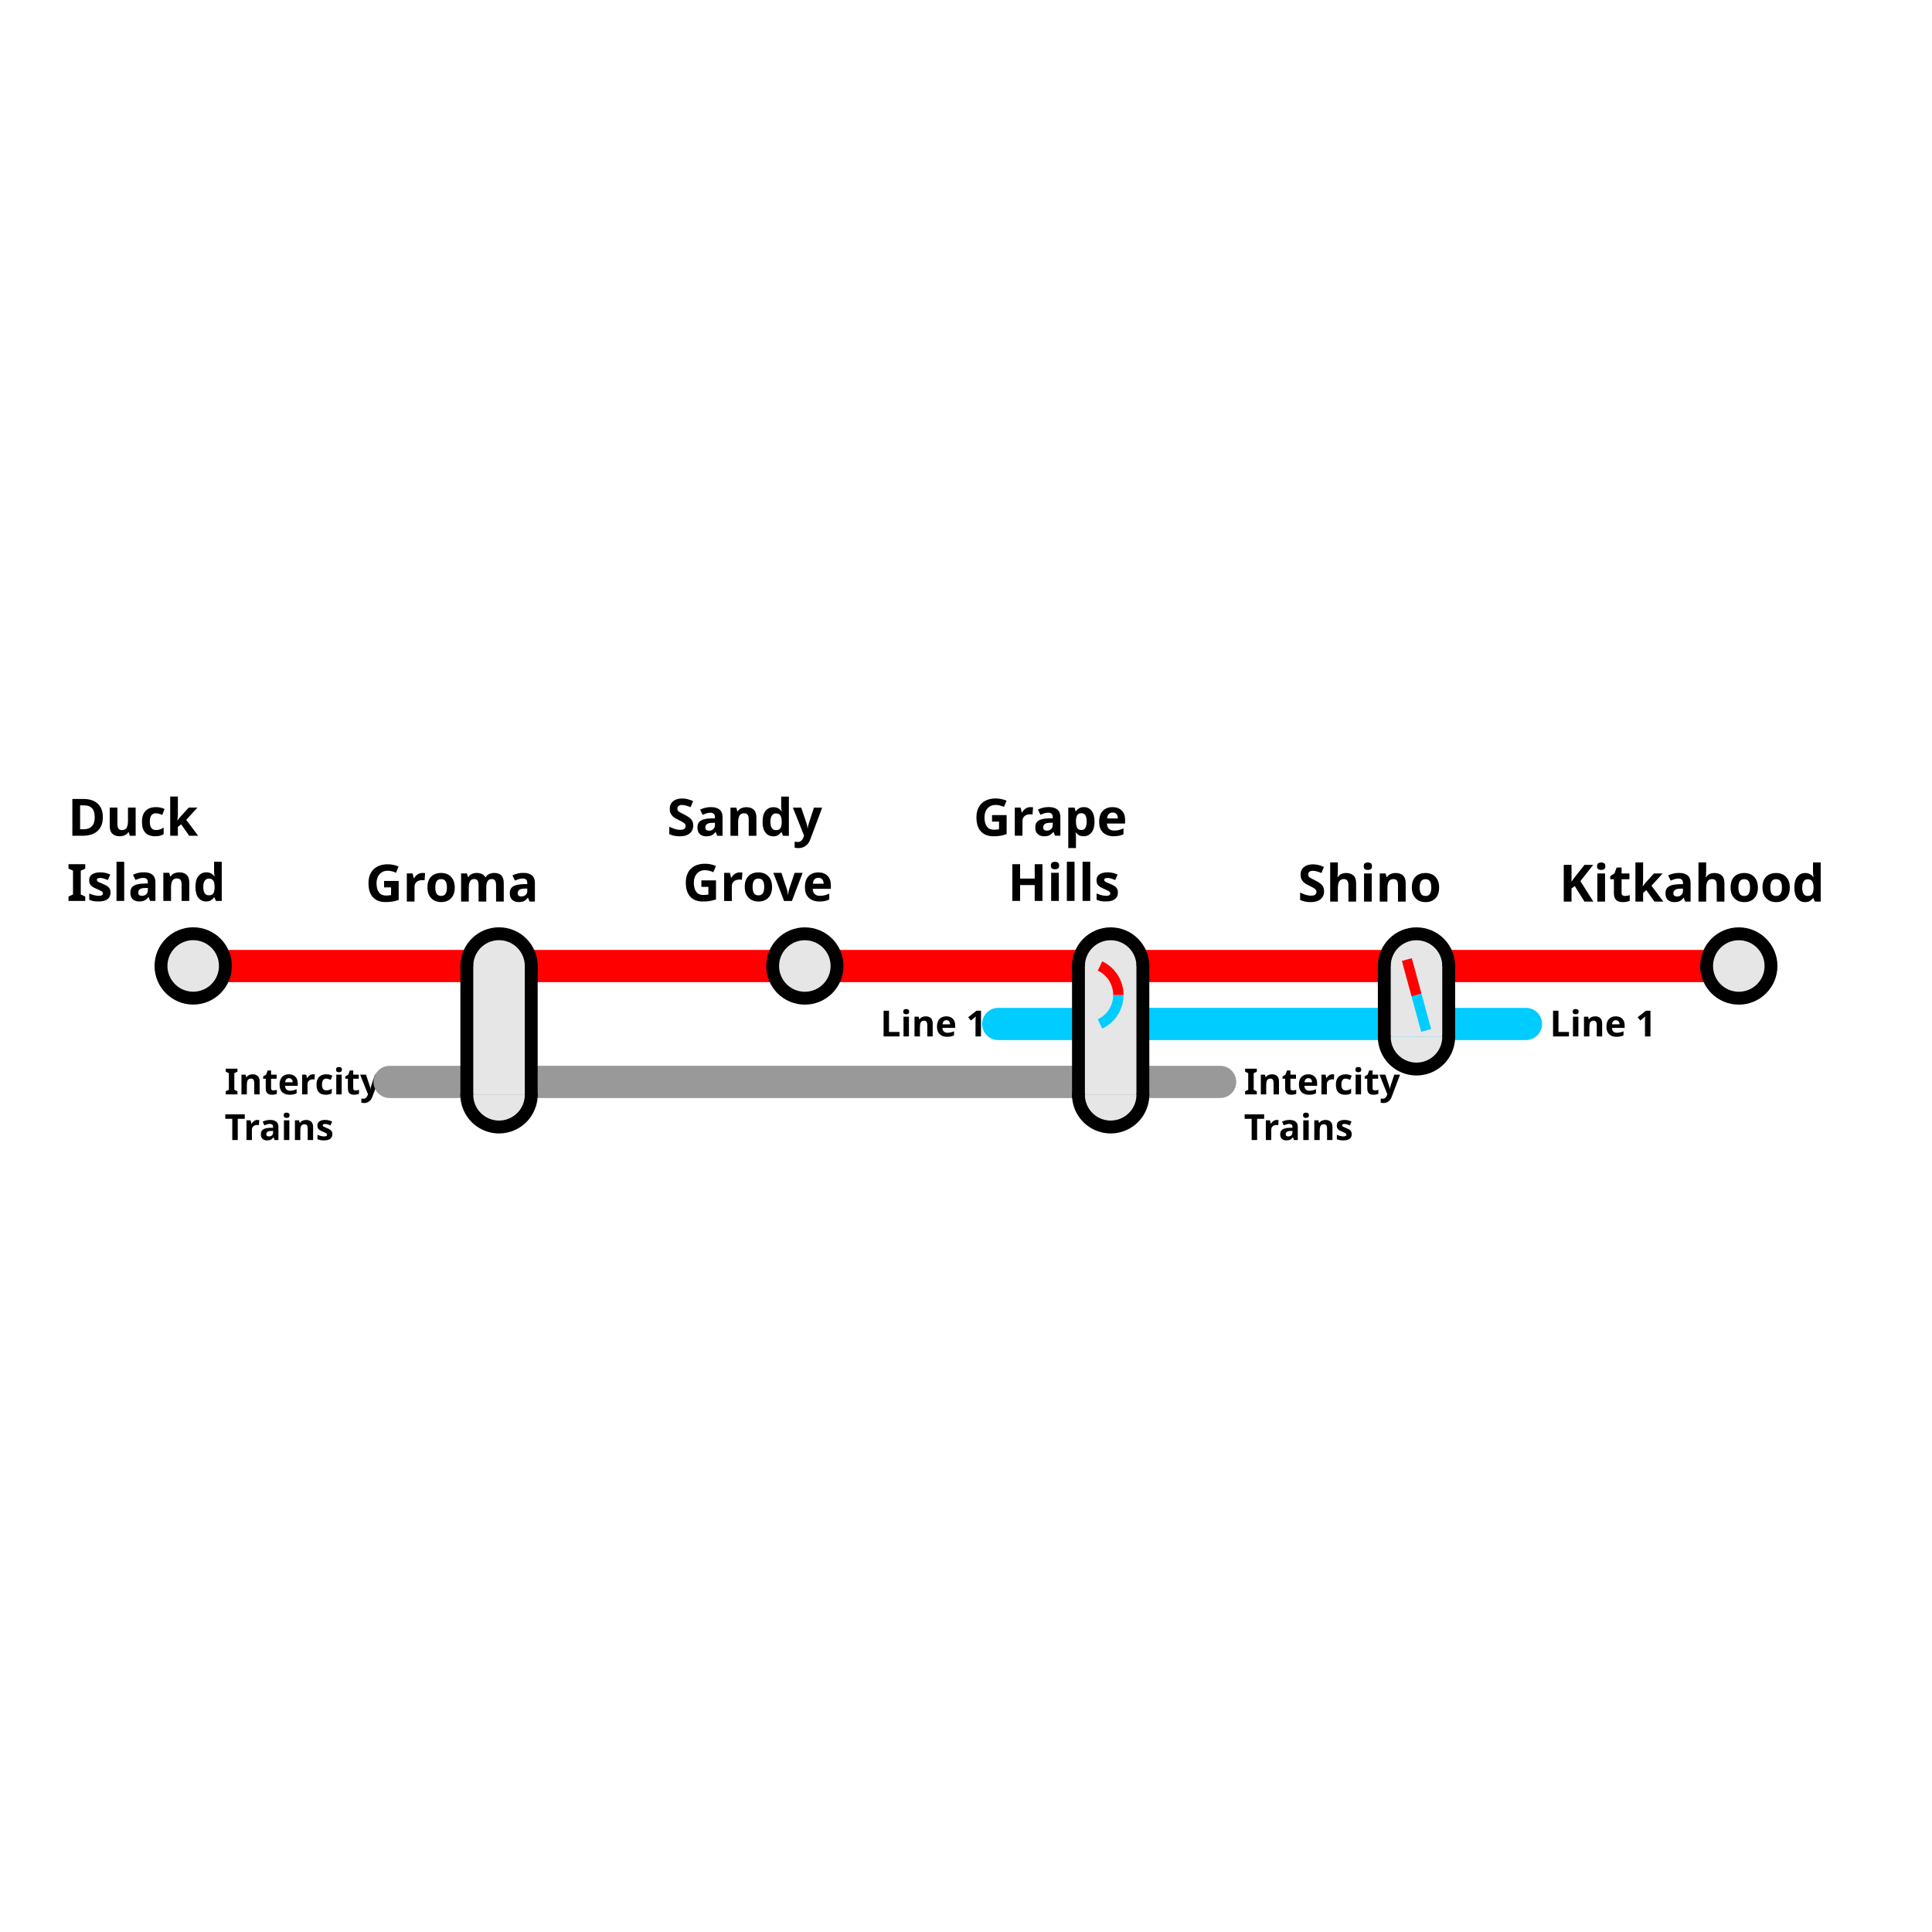
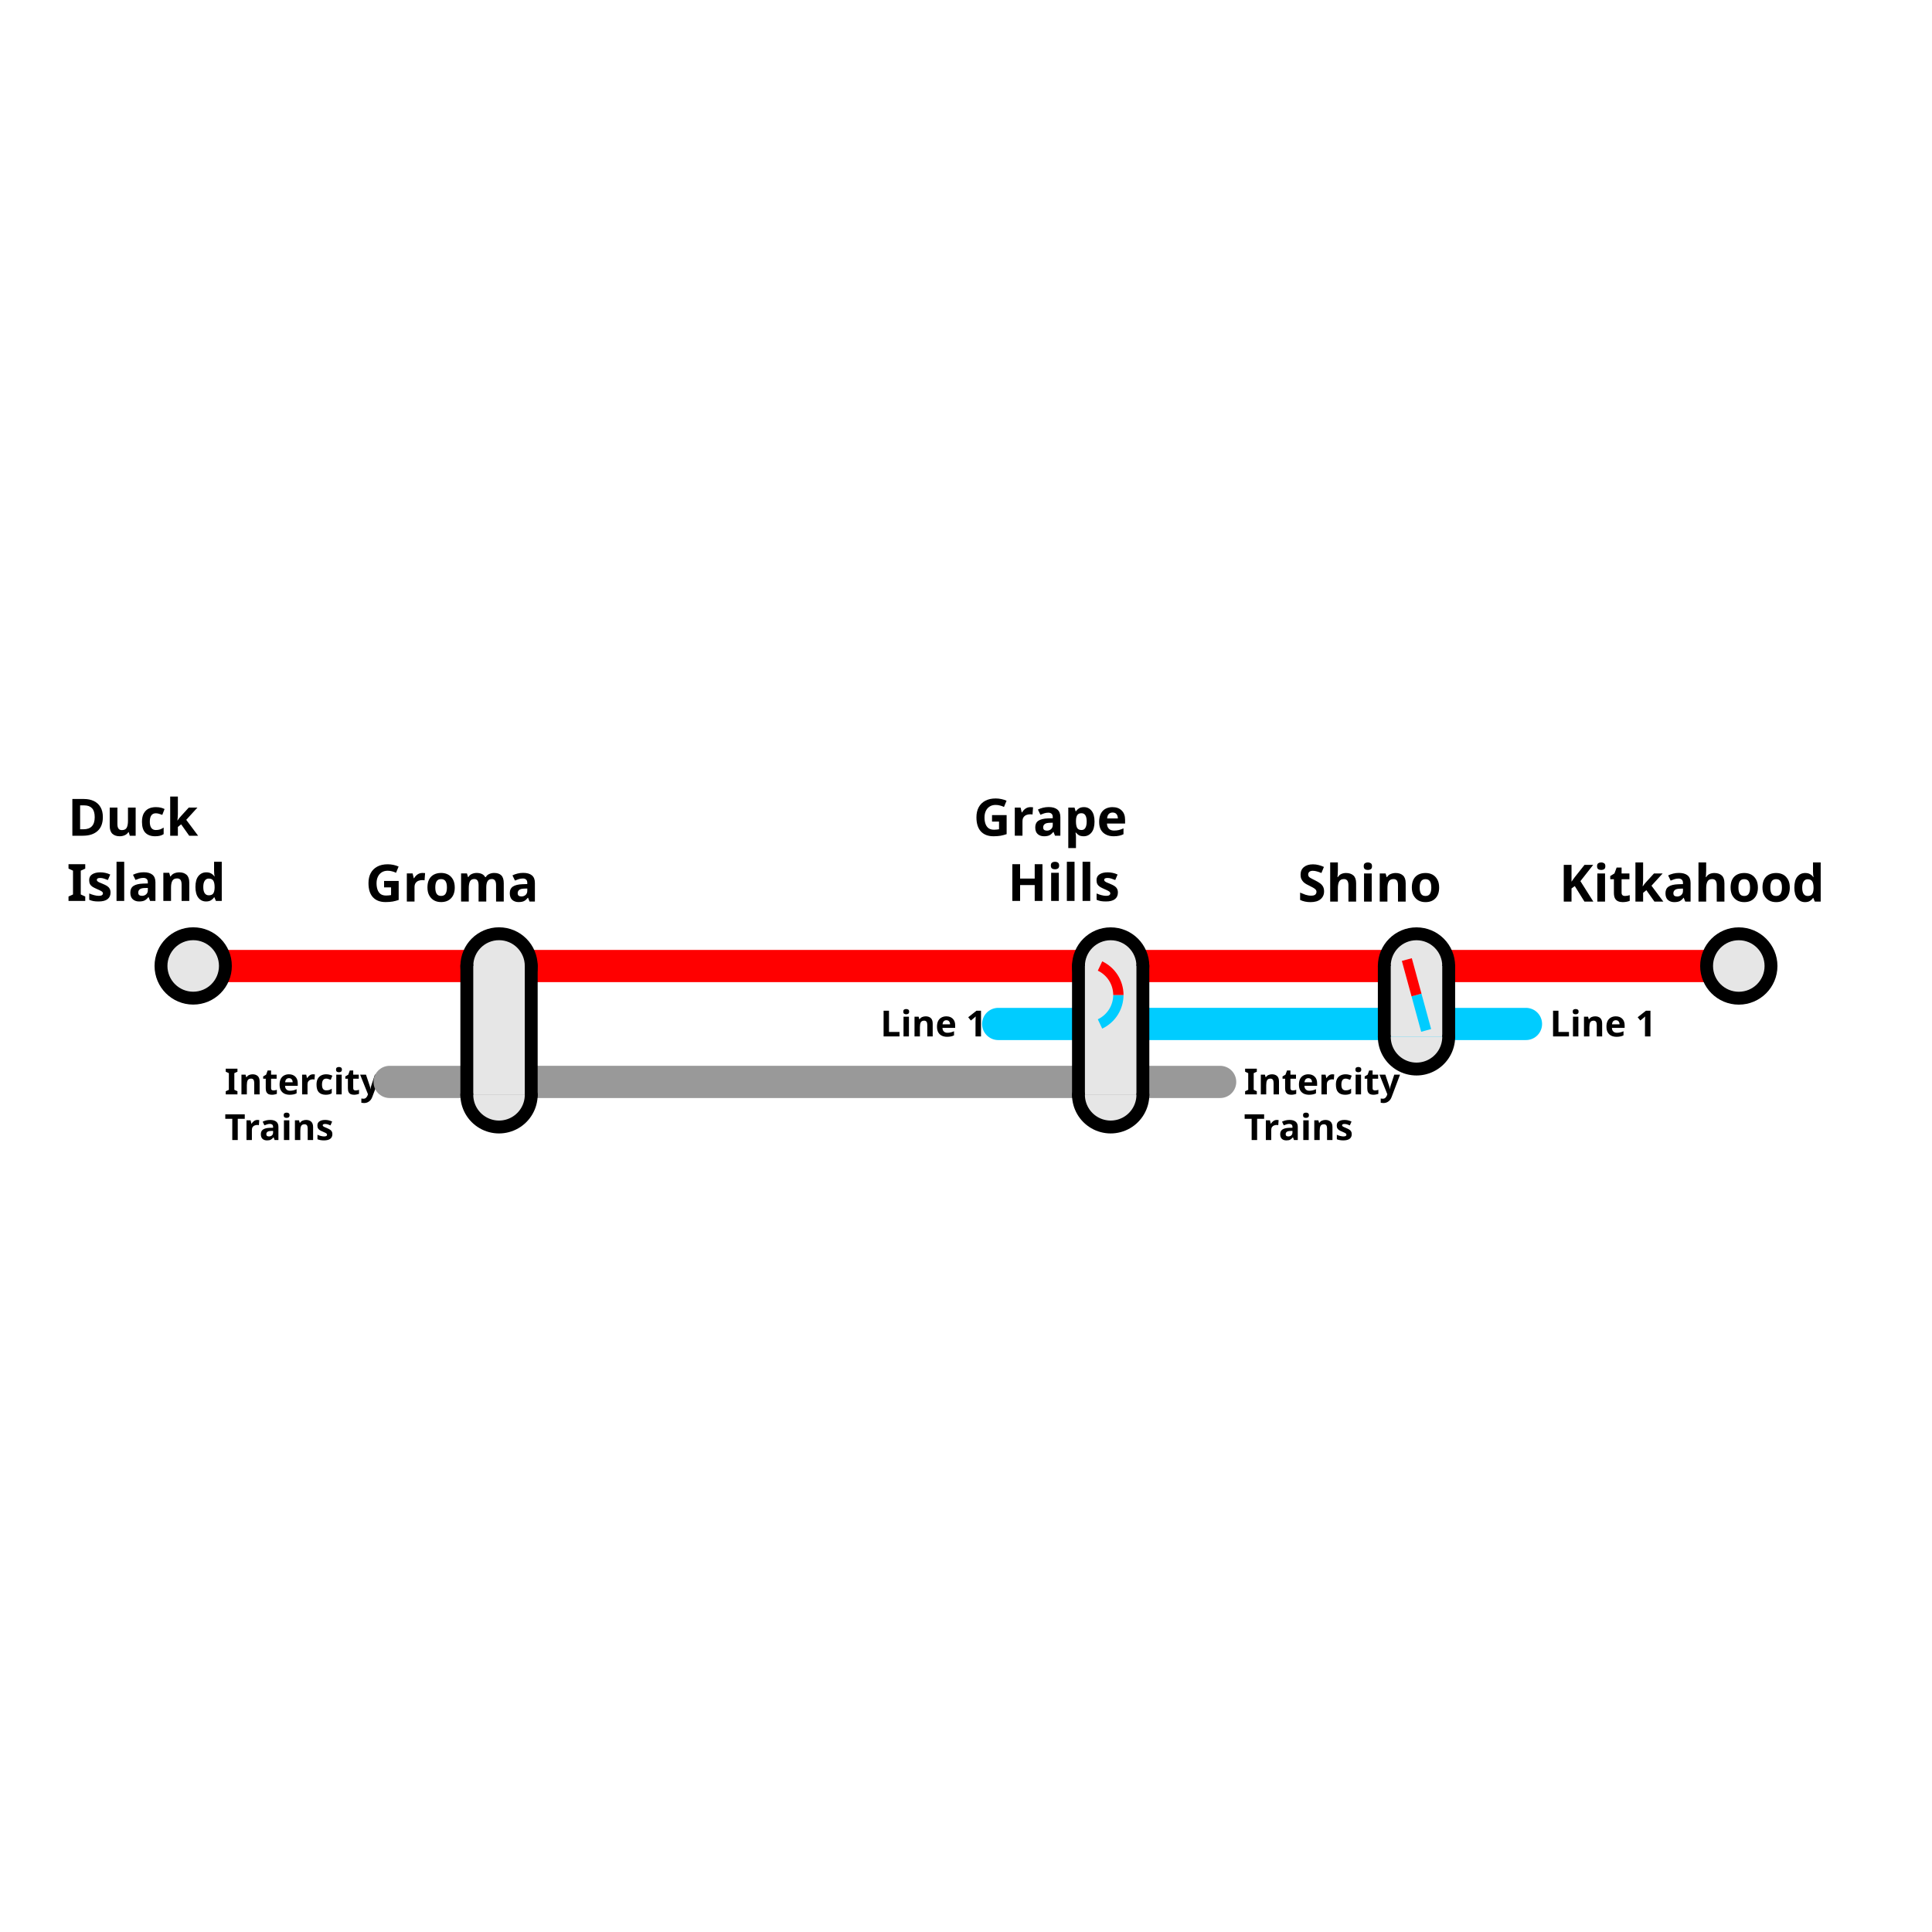
<svg xmlns="http://www.w3.org/2000/svg" id="svg1" width="1500" height="1500" version="1.1" viewBox="0 0 396.875 396.875">
+   <defs id="defs1" />
  <g id="layer1">
    <path style="fill:#999;fill-opacity:1;fill-rule:nonzero;stroke:#999;stroke-width:6.615;stroke-linecap:round;stroke-linejoin:round;stroke-dasharray:none;stroke-opacity:1" id="path38" d="M 102.526,222.25 H 227.542" />
    <path style="fill:none;fill-opacity:1;fill-rule:nonzero;stroke:#0cf;stroke-width:6.615;stroke-linecap:round;stroke-linejoin:round;stroke-dasharray:none" id="path29-99-9" d="m 228.203,210.344 h 69.453" />
    <path style="fill:none;stroke:red;stroke-width:6.615;stroke-linecap:round;stroke-linejoin:round;stroke-dasharray:none" id="path5" d="M 39.688,198.438 H 357.188" />
    <g id="g6" transform="translate(119.0625,74.08333)">
      <ellipse style="fill:#e6e6e6;stroke:#000;stroke-width:2.646;stroke-linecap:round;stroke-linejoin:round;stroke-dasharray:none" id="path6" cx="238.125" cy="124.354" rx="6.615" ry="6.615" />
      <text xml:space="preserve" style="font-size:10.583px;font-family:'Noto Sans';-inkscape-font-specification:'Noto Sans';text-align:center;writing-mode:lr-tb;direction:ltr;text-anchor:middle;fill:#000;stroke:none;stroke-width:2.646;stroke-linecap:round;stroke-linejoin:round;stroke-dasharray:none" id="text6" x="238.125" y="111.125">
        <tspan id="tspan6" style="font-style:normal;font-variant:normal;font-weight:700;font-stretch:normal;font-size:10.583px;font-family:'Adwaita Sans';-inkscape-font-specification:'Adwaita Sans Bold';fill:#000;stroke:none;stroke-width:2.646" x="238.125" y="111.125">Kitkahood</tspan>
      </text>
    </g>
    <g id="g6-9" transform="translate(-198.4375,74.07183)">
      <ellipse style="fill:#e6e6e6;stroke:#000;stroke-width:2.646;stroke-linecap:round;stroke-linejoin:round;stroke-dasharray:none" id="path6-4" cx="238.125" cy="124.354" rx="6.615" ry="6.615" />
      <text xml:space="preserve" style="font-size:10.583px;font-family:'Noto Sans';-inkscape-font-specification:'Noto Sans';text-align:center;writing-mode:lr-tb;direction:ltr;text-anchor:middle;fill:#000;stroke:none;stroke-width:2.646;stroke-linecap:round;stroke-linejoin:round;stroke-dasharray:none" id="text6-6" x="238.125" y="97.606">
        <tspan id="tspan6-9" style="font-style:normal;font-variant:normal;font-weight:700;font-stretch:normal;font-size:10.583px;font-family:'Adwaita Sans';-inkscape-font-specification:'Adwaita Sans Bold';fill:#000;stroke:none;stroke-width:2.646" x="238.125" y="97.606">Duck</tspan>
        <tspan style="font-style:normal;font-variant:normal;font-weight:700;font-stretch:normal;font-size:10.583px;font-family:'Adwaita Sans';-inkscape-font-specification:'Adwaita Sans Bold';fill:#000;stroke:none;stroke-width:2.646" id="tspan37" x="238.125" y="111.002">Island</tspan>
      </text>
    </g>
    <g id="g6-9-1" transform="translate(-135.6147,74.07183)">
      <ellipse style="fill:#e6e6e6;stroke:#000;stroke-width:2.646;stroke-linecap:round;stroke-linejoin:round;stroke-dasharray:none" id="path6-4-4" cx="238.125" cy="124.354" rx="6.615" ry="6.615" />
      <text xml:space="preserve" style="font-size:10.583px;font-family:'Noto Sans';-inkscape-font-specification:'Noto Sans';text-align:center;writing-mode:lr-tb;direction:ltr;text-anchor:middle;fill:#000;stroke:none;stroke-width:2.646;stroke-linecap:round;stroke-linejoin:round;stroke-dasharray:none" id="text6-6-6" x="238.125" y="111.125">
        <tspan id="tspan6-9-9" style="font-style:normal;font-variant:normal;font-weight:700;font-stretch:normal;font-size:10.583px;font-family:'Adwaita Sans';-inkscape-font-specification:'Adwaita Sans Bold';fill:#000;stroke:none;stroke-width:2.646" x="238.125" y="111.125">Groma</tspan>
-       </text>
-     </g>
-     <g id="g6-9-1-4" transform="translate(-72.79183,74.08333)">
-       <ellipse style="fill:#e6e6e6;stroke:#000;stroke-width:2.646;stroke-linecap:round;stroke-linejoin:round;stroke-dasharray:none" id="path6-4-4-1" cx="238.125" cy="124.354" rx="6.615" ry="6.615" />
-       <text xml:space="preserve" style="font-size:10.583px;font-family:'Noto Sans';-inkscape-font-specification:'Noto Sans';text-align:center;writing-mode:lr-tb;direction:ltr;text-anchor:middle;fill:#000;stroke:none;stroke-width:2.646;stroke-linecap:round;stroke-linejoin:round;stroke-dasharray:none" id="text6-6-6-2" x="238.125" y="97.605">
-         <tspan style="font-style:normal;font-variant:normal;font-weight:700;font-stretch:normal;font-size:10.583px;font-family:'Adwaita Sans';-inkscape-font-specification:'Adwaita Sans Bold';writing-mode:lr-tb;fill:#000;stroke:none;stroke-width:2.646" id="tspan33" x="238.125" y="97.605">Sandy</tspan>
-         <tspan style="font-style:normal;font-variant:normal;font-weight:700;font-stretch:normal;font-size:10.583px;font-family:'Adwaita Sans';-inkscape-font-specification:'Adwaita Sans Bold';writing-mode:lr-tb;fill:#000;stroke:none;stroke-width:2.646" id="tspan34" x="238.125" y="111.001">Grove</tspan>
      </text>
    </g>
    <g id="g6-9-1-4-8" transform="translate(-9.968993,74.08333)">
      <ellipse style="fill:#e6e6e6;stroke:#000;stroke-width:2.646;stroke-linecap:round;stroke-linejoin:round;stroke-dasharray:none" id="path6-4-4-1-8" cx="238.125" cy="124.354" rx="6.615" ry="6.615" />
      <text xml:space="preserve" style="font-size:10.583px;font-family:'Noto Sans';-inkscape-font-specification:'Noto Sans';text-align:center;writing-mode:lr-tb;direction:ltr;text-anchor:middle;fill:#000;stroke:none;stroke-width:2.646;stroke-linecap:round;stroke-linejoin:round;stroke-dasharray:none" id="text6-6-6-2-6" x="238.125" y="97.595">
        <tspan id="tspan6-9-9-8-8" style="font-style:normal;font-variant:normal;font-weight:700;font-stretch:normal;font-size:10.583px;font-family:'Adwaita Sans';-inkscape-font-specification:'Adwaita Sans Bold';fill:#000;stroke:none;stroke-width:2.646" x="238.125" y="97.595">Grape</tspan>
        <tspan style="font-style:normal;font-variant:normal;font-weight:700;font-stretch:normal;font-size:10.583px;font-family:'Adwaita Sans';-inkscape-font-specification:'Adwaita Sans Bold';fill:#000;stroke:none;stroke-width:2.646" id="tspan35" x="238.125" y="110.991">Hills</tspan>
      </text>
    </g>
    <g id="g6-9-1-4-3" transform="translate(52.85385,74.08333)">
      <ellipse style="fill:#e6e6e6;stroke:#000;stroke-width:2.646;stroke-linecap:round;stroke-linejoin:round;stroke-dasharray:none" id="path6-4-4-1-80" cx="238.125" cy="124.354" rx="6.615" ry="6.615" />
      <text xml:space="preserve" style="font-size:10.583px;font-family:'Noto Sans';-inkscape-font-specification:'Noto Sans';text-align:center;writing-mode:lr-tb;direction:ltr;text-anchor:middle;fill:#000;stroke:none;stroke-width:2.646;stroke-linecap:round;stroke-linejoin:round;stroke-dasharray:none" id="text6-6-6-2-4" x="238.125" y="111.125">
        <tspan id="tspan6-9-9-8-7" style="font-style:normal;font-variant:normal;font-weight:700;font-stretch:normal;font-size:10.583px;font-family:'Adwaita Sans';-inkscape-font-specification:'Adwaita Sans Bold';fill:#000;stroke:none;stroke-width:2.646" x="238.125" y="111.125">Shino</tspan>
      </text>
    </g>
    <path style="fill:#000;fill-opacity:1;fill-rule:nonzero;stroke:none;stroke-width:2.646;stroke-linecap:round;stroke-linejoin:round;stroke-dasharray:none" id="path24" d="m 99.219,100.542 c 0,0 0,19.844 0,19.844" transform="translate(0,132.2917)" />
    <g id="g36" transform="translate(0,141.5521)">
      <g id="g30-2" transform="translate(122.3227,-34.39583)">
        <text xml:space="preserve" style="font-size:7.408px;font-family:'Noto Sans';-inkscape-font-specification:'Noto Sans';text-align:start;writing-mode:lr-tb;direction:ltr;text-anchor:start;fill:#000;stroke:none;stroke-width:2.646;stroke-linecap:round;stroke-linejoin:round;stroke-dasharray:none" id="text6-6-3-1-9" x="58.515" y="105.747">
          <tspan id="tspan6-9-6-9-0" style="font-style:normal;font-variant:normal;font-weight:700;font-stretch:normal;font-size:7.408px;font-family:'Adwaita Sans';-inkscape-font-specification:'Adwaita Sans Bold';text-align:start;text-anchor:start;fill:#000;stroke:none;stroke-width:2.646" x="58.515" y="105.747">Line 1</tspan>
        </text>
        <path style="fill:none;fill-opacity:1;fill-rule:nonzero;stroke:#0cf;stroke-width:6.615;stroke-linecap:round;stroke-linejoin:round;stroke-dasharray:none" id="path29-99" d="M 82.729,103.188 H 105.219" />
      </g>
      <g id="g30-5-4" transform="translate(122.3227,-22.48958)">
        <text xml:space="preserve" style="font-size:7.408px;font-family:'Noto Sans';-inkscape-font-specification:'Noto Sans';text-align:start;writing-mode:lr-tb;direction:ltr;text-anchor:start;fill:#000;stroke:none;stroke-width:2.646;stroke-linecap:round;stroke-linejoin:round;stroke-dasharray:none" id="text6-6-3-1-0-5" x="133.213" y="105.747">
          <tspan id="tspan6-9-6-9-2-1" style="font-style:normal;font-variant:normal;font-weight:700;font-stretch:normal;font-size:7.408px;font-family:'Adwaita Sans';-inkscape-font-specification:'Adwaita Sans Bold';text-align:start;text-anchor:start;fill:#000;stroke:none;stroke-width:2.646" x="133.213" y="105.747">Intercity</tspan>
          <tspan style="font-style:normal;font-variant:normal;font-weight:700;font-stretch:normal;font-size:7.408px;font-family:'Adwaita Sans';-inkscape-font-specification:'Adwaita Sans Bold';text-align:start;text-anchor:start;fill:#000;stroke:none;stroke-width:2.646" id="tspan30-0" x="133.213" y="115.124">Trains</tspan>
        </text>
        <path style="fill:none;fill-opacity:1;fill-rule:nonzero;stroke:#999;stroke-width:6.615;stroke-linecap:round;stroke-linejoin:round;stroke-dasharray:none" id="path29-9-3" d="m 105.833,103.188 h 22.49" />
      </g>
      <g id="g28-6" transform="matrix(1,0,0,1.333333,122.3227,-77.17012)">
        <rect style="fill:#e6e6e6;fill-opacity:1;stroke:none;stroke-width:2.646;stroke-linecap:round;stroke-linejoin:round;stroke-dasharray:none" id="rect22-0" width="13.229" height="19.844" x="99.219" y="100.542" />
        <path style="fill:none;fill-opacity:1;fill-rule:nonzero;stroke:#000;stroke-width:2.646;stroke-linecap:round;stroke-linejoin:round;stroke-dasharray:none" id="path27-4" d="m 99.219,100.542 v 19.844" />
        <path style="fill:none;fill-opacity:1;fill-rule:nonzero;stroke:#000;stroke-width:2.646;stroke-linecap:round;stroke-linejoin:round;stroke-dasharray:none" id="path28-6" d="m 112.448,100.542 v 19.844" />
      </g>
      <path style="fill:#e6e6e6;fill-opacity:1;stroke:#000;stroke-width:2.646;stroke-linecap:round;stroke-linejoin:round;stroke-dasharray:none" id="path19-9-8" d="m 234.771,83.344 a 6.615,6.615 0 0 1 -3.307,5.728 6.615,6.615 0 0 1 -6.615,0 6.615,6.615 0 0 1 -3.307,-5.728" />
    </g>
    <g id="g36-8" transform="translate(62.82284,141.5521)">
      <g id="g30-2-5" transform="translate(122.3227,-34.39583)">
        <text xml:space="preserve" style="font-size:7.408px;font-family:'Noto Sans';-inkscape-font-specification:'Noto Sans';text-align:start;writing-mode:lr-tb;direction:ltr;text-anchor:start;fill:#000;stroke:none;stroke-width:2.646;stroke-linecap:round;stroke-linejoin:round;stroke-dasharray:none" id="text6-6-3-1-9-3" x="133.213" y="105.747">
          <tspan id="tspan6-9-6-9-0-3" style="font-style:normal;font-variant:normal;font-weight:700;font-stretch:normal;font-size:7.408px;font-family:'Adwaita Sans';-inkscape-font-specification:'Adwaita Sans Bold';text-align:start;text-anchor:start;fill:#000;stroke:none;stroke-width:2.646" x="133.213" y="105.747">Line 1</tspan>
        </text>
        <path style="fill:none;fill-opacity:1;fill-rule:nonzero;stroke:#0cf;stroke-width:6.615;stroke-linecap:round;stroke-linejoin:round;stroke-dasharray:none" id="path29-99-8" d="m 105.833,103.188 h 22.49" />
      </g>
      <g id="g28-6-8" transform="matrix(1,0,0,0.7333332,122.3227,-16.84512)">
        <rect style="fill:#e6e6e6;fill-opacity:1;stroke:none;stroke-width:2.646;stroke-linecap:round;stroke-linejoin:round;stroke-dasharray:none" id="rect22-0-7" width="13.229" height="19.844" x="99.219" y="100.542" />
        <path style="fill:none;fill-opacity:1;fill-rule:nonzero;stroke:#000;stroke-width:2.646;stroke-linecap:round;stroke-linejoin:round;stroke-dasharray:none" id="path27-4-4" d="m 99.219,100.542 v 19.844" />
        <path style="fill:none;fill-opacity:1;fill-rule:nonzero;stroke:#000;stroke-width:2.646;stroke-linecap:round;stroke-linejoin:round;stroke-dasharray:none" id="path28-6-1" d="m 112.448,100.542 v 19.844" />
      </g>
      <path style="fill:#e6e6e6;fill-opacity:1;stroke:#000;stroke-width:2.646;stroke-linecap:round;stroke-linejoin:round;stroke-dasharray:none" id="path19-9-8-9" d="m 234.771,71.438 a 6.615,6.615 0 0 1 -3.307,5.728 6.615,6.615 0 0 1 -6.615,0 6.615,6.615 0 0 1 -3.307,-5.728" />
    </g>
    <g id="g36-7" transform="translate(-125.6457,141.5521)">
      <g id="g30-5-4-0" transform="translate(122.3227,-22.48958)">
        <text xml:space="preserve" style="font-size:7.408px;font-family:'Noto Sans';-inkscape-font-specification:'Noto Sans';text-align:start;writing-mode:lr-tb;direction:ltr;text-anchor:start;fill:#000;stroke:none;stroke-width:2.646;stroke-linecap:round;stroke-linejoin:round;stroke-dasharray:none" id="text6-6-3-1-0-5-4" x="49.462" y="105.747">
          <tspan id="tspan6-9-6-9-2-1-0" style="font-style:normal;font-variant:normal;font-weight:700;font-stretch:normal;font-size:7.408px;font-family:'Adwaita Sans';-inkscape-font-specification:'Adwaita Sans Bold';text-align:start;text-anchor:start;fill:#000;stroke:none;stroke-width:2.646" x="49.462" y="105.747">Intercity</tspan>
          <tspan style="font-style:normal;font-variant:normal;font-weight:700;font-stretch:normal;font-size:7.408px;font-family:'Adwaita Sans';-inkscape-font-specification:'Adwaita Sans Bold';text-align:start;text-anchor:start;fill:#000;stroke:none;stroke-width:2.646" id="tspan30-0-8" x="49.462" y="115.124">Trains</tspan>
        </text>
        <path style="fill:none;fill-opacity:1;fill-rule:nonzero;stroke:#999;stroke-width:6.615;stroke-linecap:round;stroke-linejoin:round;stroke-dasharray:none" id="path29-9-3-5-9" d="M 83.359,103.188 H 105.849" />
      </g>
      <g id="g28-6-1" transform="matrix(1,0,0,1.333333,122.3227,-77.17012)">
        <rect style="fill:#e6e6e6;fill-opacity:1;stroke:none;stroke-width:2.646;stroke-linecap:round;stroke-linejoin:round;stroke-dasharray:none" id="rect22-0-6" width="13.229" height="19.844" x="99.219" y="100.542" />
        <path style="fill:none;fill-opacity:1;fill-rule:nonzero;stroke:#000;stroke-width:2.646;stroke-linecap:round;stroke-linejoin:round;stroke-dasharray:none" id="path27-4-6" d="m 99.219,100.542 v 19.844" />
        <path style="fill:none;fill-opacity:1;fill-rule:nonzero;stroke:#000;stroke-width:2.646;stroke-linecap:round;stroke-linejoin:round;stroke-dasharray:none" id="path28-6-2" d="m 112.448,100.542 v 19.844" />
      </g>
      <path style="fill:#e6e6e6;fill-opacity:1;stroke:#000;stroke-width:2.646;stroke-linecap:round;stroke-linejoin:round;stroke-dasharray:none" id="path19-9-8-1" d="m 234.771,83.344 a 6.615,6.615 0 0 1 -3.307,5.728 6.615,6.615 0 0 1 -6.615,0 6.615,6.615 0 0 1 -3.307,-5.728" />
    </g>
    <g id="g42" transform="translate(0.5986161,132.2917)">
      <path id="path41" style="fill:none;fill-opacity:1;fill-rule:nonzero;stroke:#0cf;stroke-width:2.117;stroke-linecap:butt;stroke-linejoin:miter;stroke-dasharray:none;stroke-opacity:1;paint-order:normal" d="m 290.38,72.099 1.984,7.276" />
      <path id="path42" style="fill:none;fill-opacity:1;fill-rule:nonzero;stroke:red;stroke-width:2.117;stroke-linecap:butt;stroke-linejoin:miter;stroke-dasharray:none;stroke-opacity:1;paint-order:normal" d="m 288.396,64.823 1.984,7.276" />
    </g>
    <g id="g41" transform="translate(-0.2510947,132.2917)">
      <path id="path39" style="fill:none;fill-opacity:1;fill-rule:nonzero;stroke:#0cf;stroke-width:2.117;stroke-linecap:butt;stroke-linejoin:miter;stroke-dasharray:none;stroke-opacity:1;paint-order:normal" d="m 229.989,72.099 c -3e-4,1.228 -0.352,2.455 -1.004,3.495 -0.664,1.06 -1.636,1.923 -2.766,2.458" />
      <path id="path40" style="fill:none;fill-opacity:1;fill-rule:nonzero;stroke:red;stroke-width:2.117;stroke-linecap:butt;stroke-linejoin:round;stroke-dasharray:none;stroke-opacity:1" d="m 226.219,66.146 c 1.11,0.525 2.068,1.368 2.731,2.402 0.662,1.034 1.027,2.257 1.039,3.485 2.2e-4,0.022 3.3e-4,0.044 3.2e-4,0.066" />
    </g>
  </g>
</svg>
